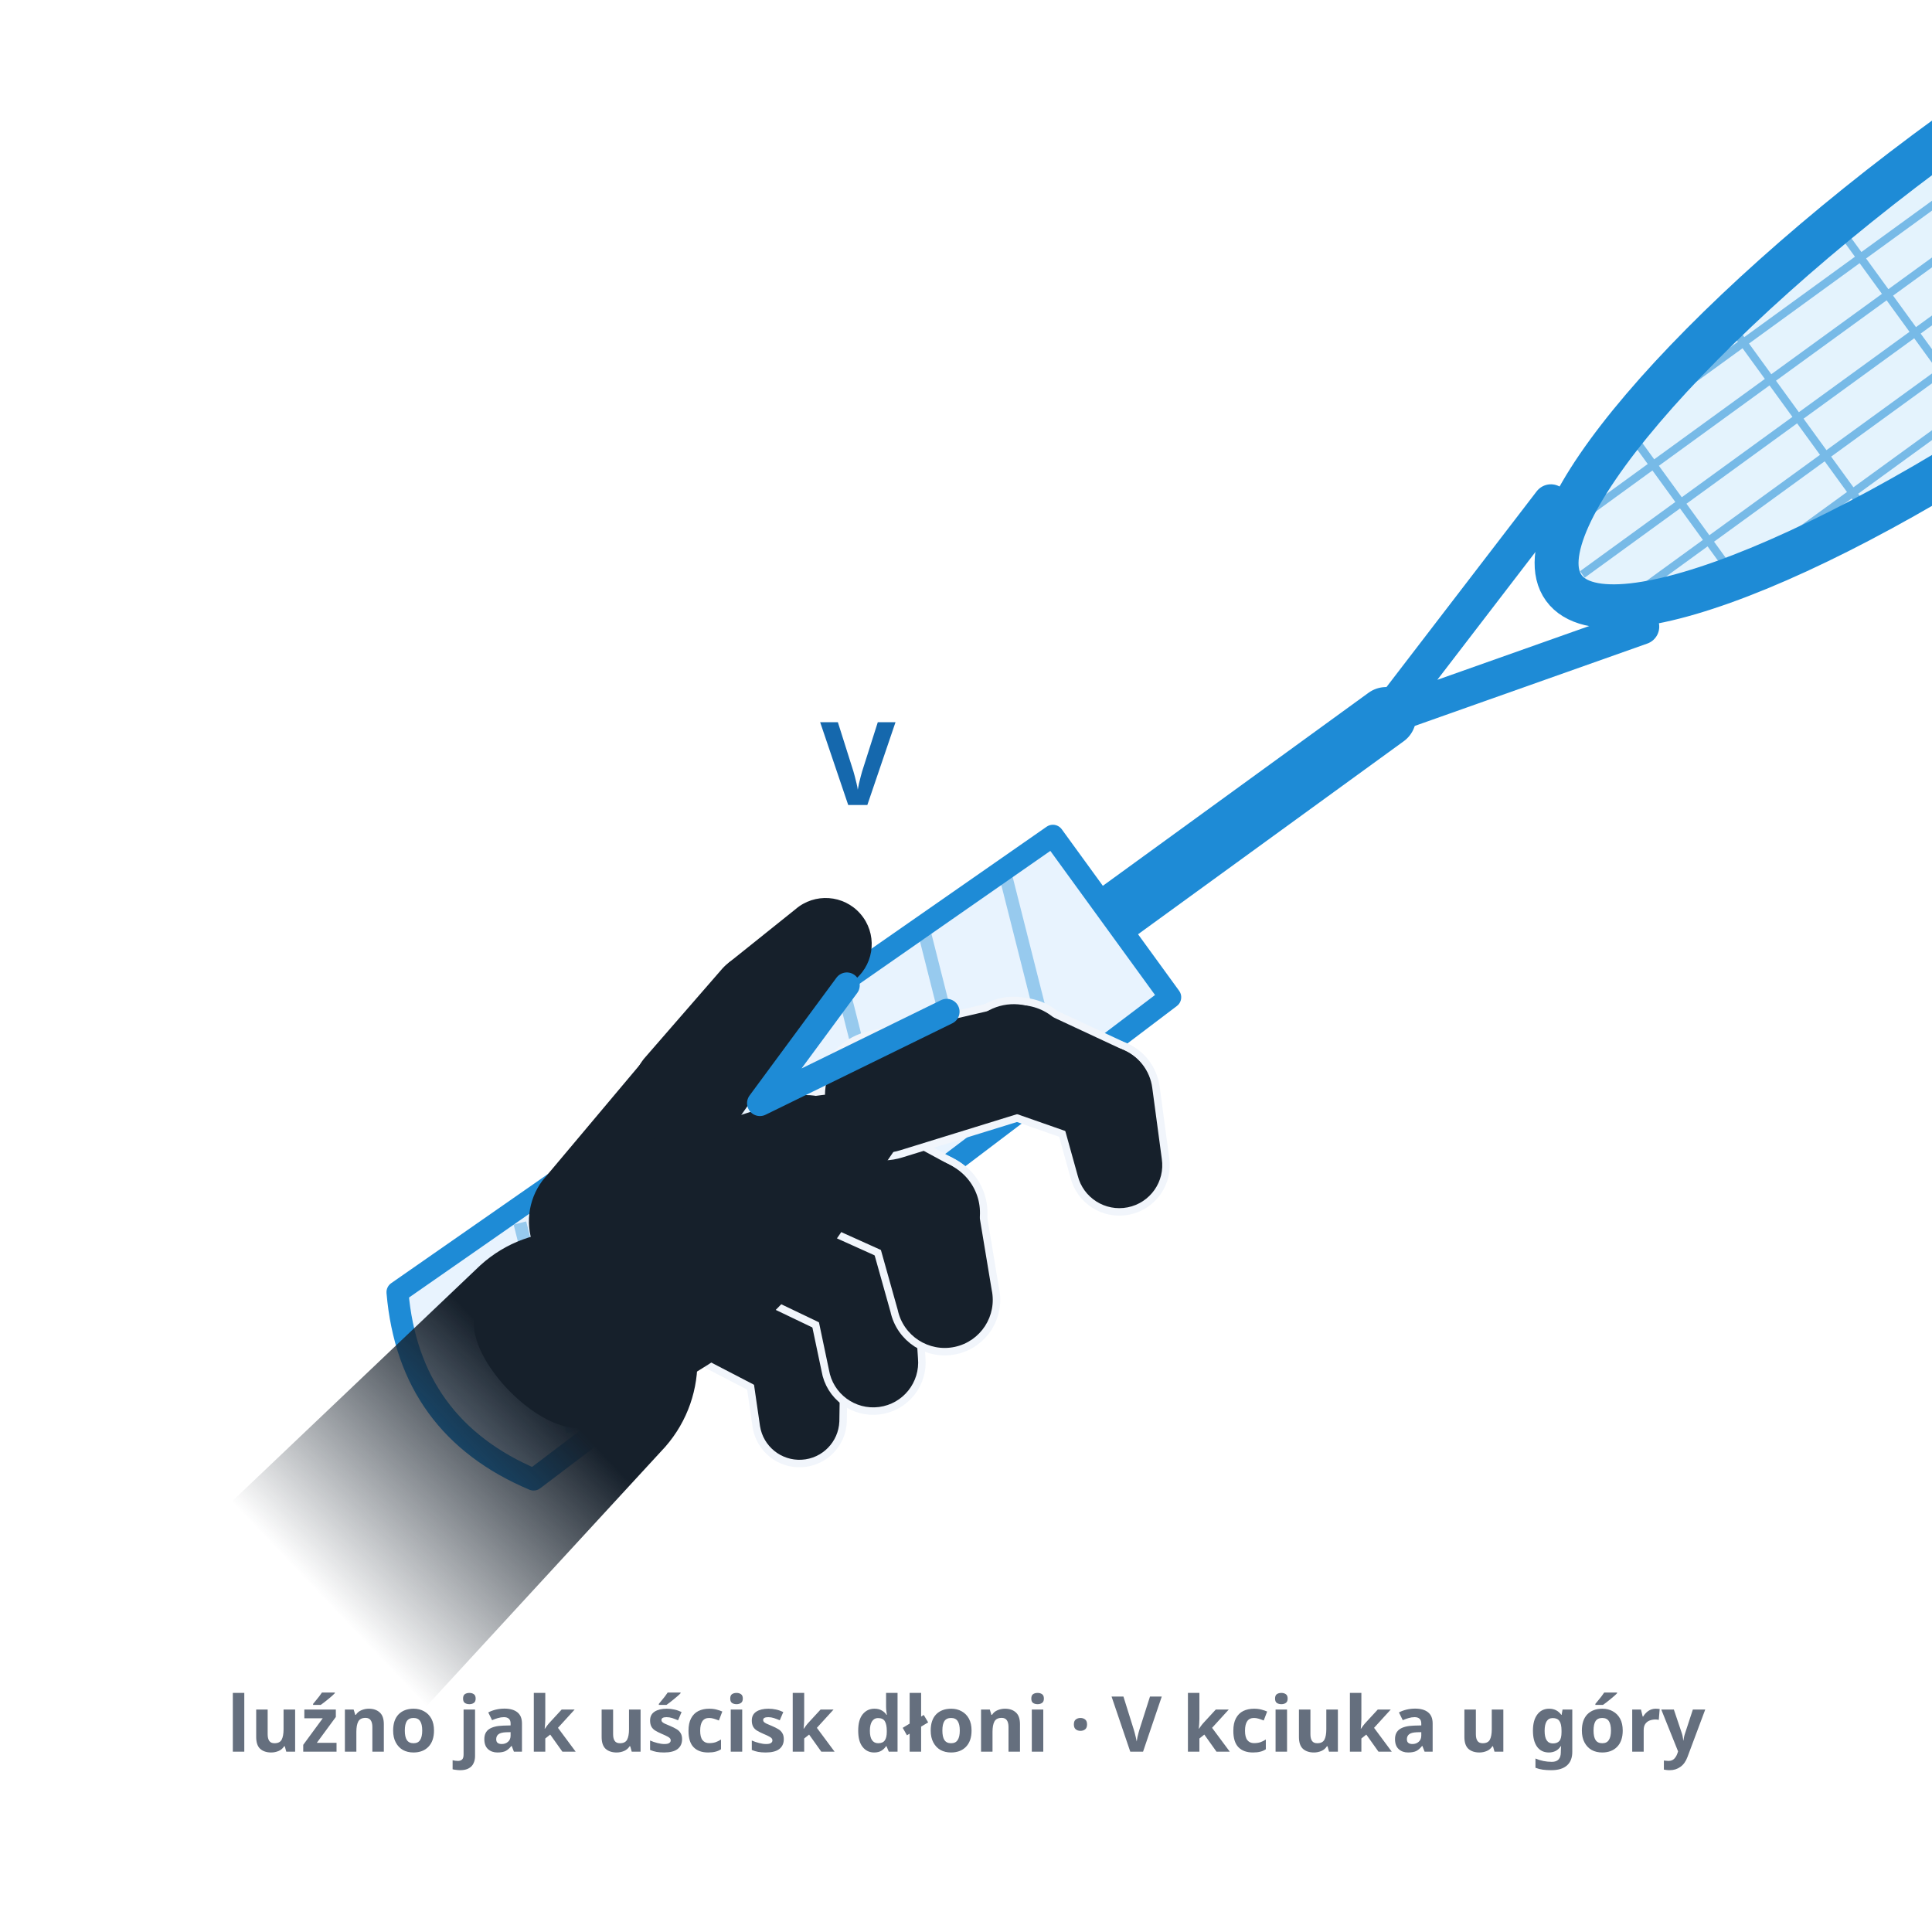
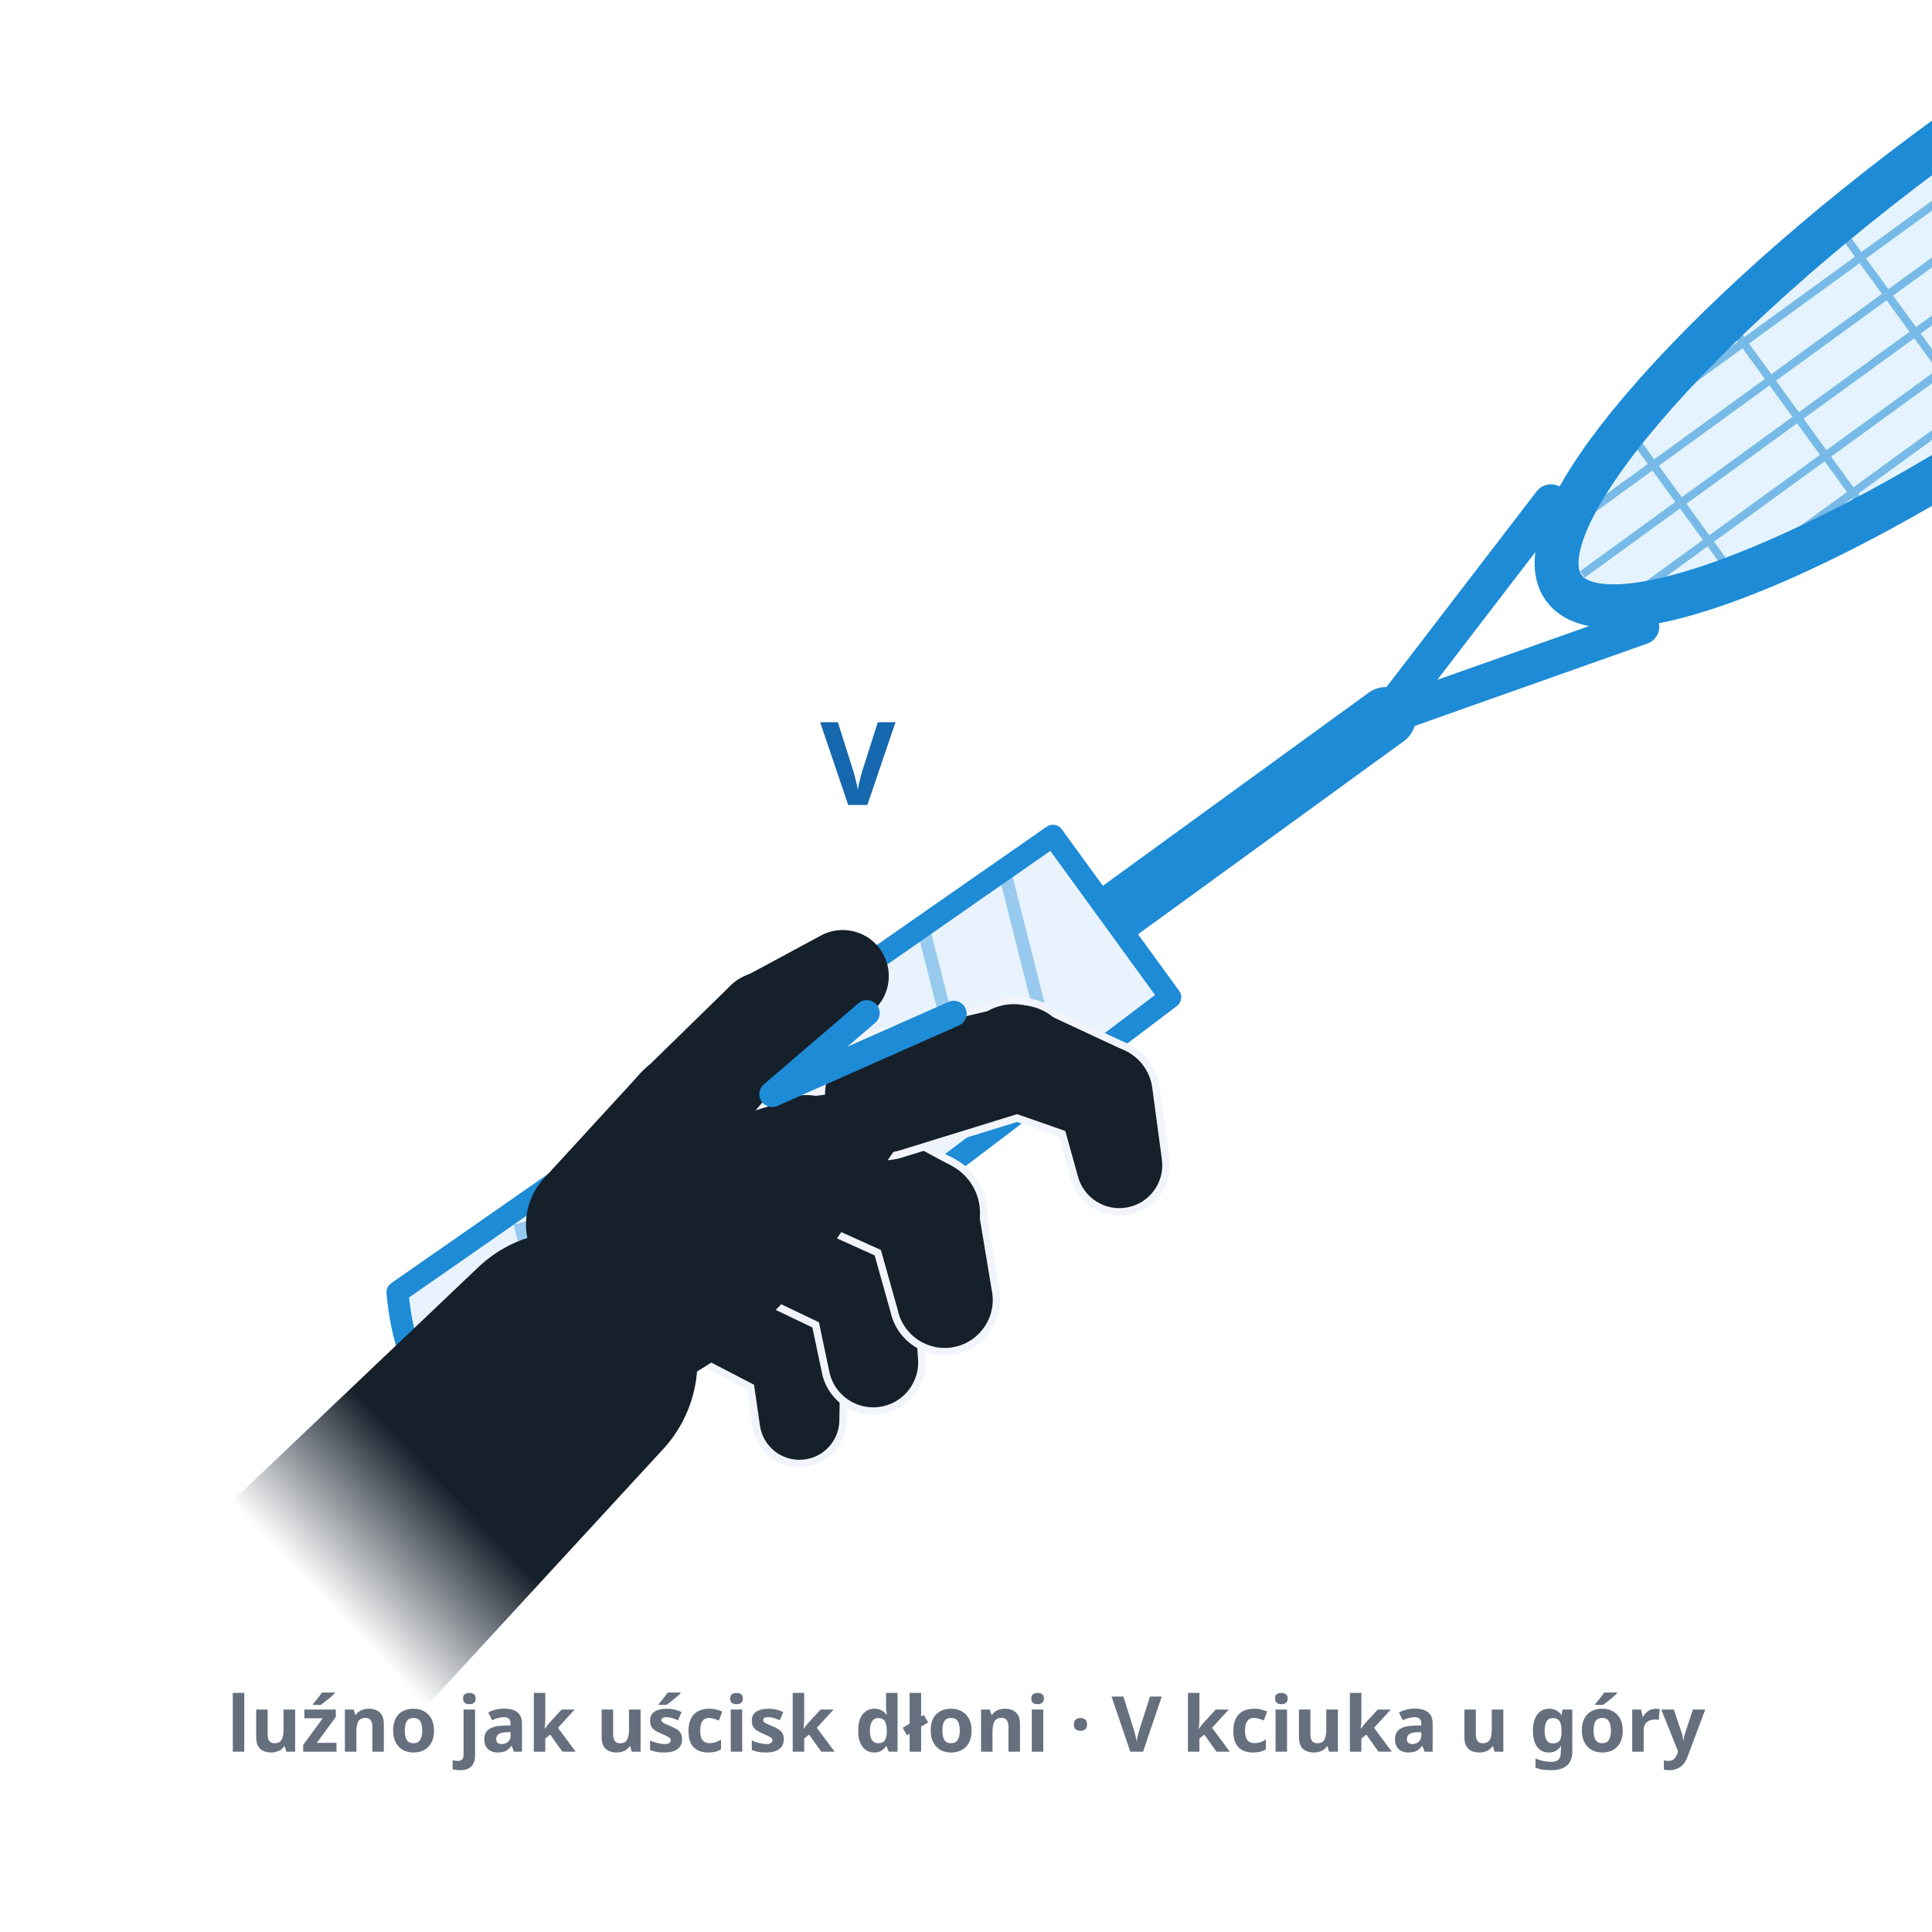
<svg xmlns="http://www.w3.org/2000/svg" viewBox="0 0 300 300" role="img" data-quelle="figuren" aria-label="Chwyt uniwersalny: prawa dłoń trzyma rączkę luźno jak przy uścisku dłoni, główka rakiety stoi na krawędzi, a między kciukiem a palcem wskazującym tworzy się V na górnej krawędzi rączki.">
  <style>
    .s-k{fill:var(--tinte,#16202b)}
    .s-rf{fill:var(--primaer,#38a4f1);opacity:.14}
    .s-rs{fill:none;stroke:var(--primaer-dunkel,#1e8bd6);stroke-width:.8;opacity:.55}
    .s-griff{fill:var(--primaer-weich,#e8f3fe);stroke:var(--primaer-dunkel,#1e8bd6);stroke-width:2.2;stroke-linejoin:round}
    .s-band{fill:none;stroke:var(--primaer-dunkel,#1e8bd6);stroke-width:1.3;opacity:.4}
    .s-rr2{fill:none;stroke:var(--primaer-dunkel,#1e8bd6);stroke-width:4.4}
    .s-rh2{fill:none;stroke:var(--primaer-dunkel,#1e8bd6);stroke-width:3.6;stroke-linecap:round;stroke-linejoin:round}
    .s-rsch2{fill:none;stroke:var(--primaer-dunkel,#1e8bd6);stroke-width:6;stroke-linecap:round}
    .s-v{fill:none;stroke:var(--primaer-dunkel,#1e8bd6);stroke-width:4;stroke-linecap:round;stroke-linejoin:round}
    .s-lt{fill:var(--primaer-tief,#1568ad);font:700 18px/1 system-ui,sans-serif;text-anchor:middle}
    .s-x3{fill:var(--flaeche-2,#f1f5fb);stroke:var(--flaeche-2,#f1f5fb);stroke-width:1.5;stroke-linejoin:round}
    .s-ag0{stop-color:var(--tinte,#16202b);stop-opacity:1}
    .s-ag1{stop-color:var(--tinte,#16202b);stop-opacity:0}
    .st{fill:var(--tinte-3,#656f7e);font:600 12px/1 system-ui,sans-serif;text-anchor:middle}
  </style>
  <defs>
    <linearGradient id="u001" gradientUnits="userSpaceOnUse" x1="-48" y1="5" x2="-78" y2="9">
      <stop offset="0" class="s-ag0" />
+       <stop offset="0.45" class="s-ag0" />
      <stop offset="1" class="s-ag1" />
    </linearGradient>
  </defs>
  <g transform="translate(140 166) rotate(-36) scale(1.55)">
    <ellipse class="s-rf" cx="140" cy="0" rx="58" ry="14" />
    <path class="s-rs" d="M98.5,-9.3L181.5,-9.3M87.5,-4.7L192.5,-4.7M84.3,0L195.7,0M87.5,4.7L192.5,4.7M98.5,9.3L181.5,9.3M96.5,-8.7L96.5,8.7M111,-11.4L111,11.4M125.5,-12.7L125.5,12.7M140,-13.2L140,13.2M154.5,-12.7L154.5,12.7M169,-11.4L169,11.4M183.5,-8.7L183.5,8.7" />
    <ellipse class="s-rr2" cx="140" cy="0" rx="58" ry="14" />
    <path class="s-rh2" d="M60,0 L86,-7.7 M60,0 L86,7.7" />
    <path class="s-rsch2" d="M26,0 L60,0" />
    <path class="s-griff" d="M-54,-11.6 L26,-10 L26,10 L-54,11.6 Q-61,0 -54,-11.6Z" />
    <path class="s-band" d="M-48,10L-40,-10M-38,10L-30,-10M-28,10L-20,-10M-18,10L-10,-10M-8,10L0,-10M2,10L10,-10M12,10L20,-10" />
    <path fill="url(#u001)" d="M-45.7,-8.9L-81.9,-4.1A14.2,14.2 0 1 0 -77.2,23.9L-41.4,16.7A13,13 0 0 0 -45.7,-8.9Z" />
    <g class="s-x3">
      <path d="M-33.4,11.2L-29.5,19A4.5,4.5 0 0 0 -21.3,15.4L-24.4,7.2A4.9,4.9 0 1 0 -33.4,11.2Z" />
      <path d="M-29.5,14.9L-32.5,20.6A4,4 0 0 0 -25.8,24.9L-21.9,19.7A4.5,4.5 0 1 0 -29.5,14.9Z" />
    </g>
    <g class="s-k">
      <path d="M-33.4,11.2L-29.5,19A4.5,4.5 0 0 0 -21.3,15.4L-24.4,7.2A4.9,4.9 0 1 0 -33.4,11.2Z" />
      <path d="M-29.5,14.9L-32.5,20.6A4,4 0 0 0 -25.8,24.9L-21.9,19.7A4.5,4.5 0 1 0 -29.5,14.9Z" />
    </g>
    <g class="s-x3">
      <path d="M-25.7,8.1L-20.4,17.9A5,5 0 0 0 -11.5,13.4L-16.1,3.3A5.4,5.4 0 1 0 -25.7,8.1Z" />
      <path d="M-20.6,13.4L-23.6,20.1A4.5,4.5 0 0 0 -15.7,24.4L-11.8,18.2A5,5 0 1 0 -20.6,13.4Z" />
    </g>
    <g class="s-k">
      <path d="M-25.7,8.1L-20.4,17.9A5,5 0 0 0 -11.5,13.4L-16.1,3.3A5.4,5.4 0 1 0 -25.7,8.1Z" />
      <path d="M-20.6,13.4L-23.6,20.1A4.5,4.5 0 0 0 -15.7,24.4L-11.8,18.2A5,5 0 1 0 -20.6,13.4Z" />
    </g>
    <g class="s-x3">
      <path d="M-17.5,4.4L-11.1,15.6A5.3,5.3 0 0 0 -1.7,10.7L-7.3,-1A5.8,5.8 0 1 0 -17.5,4.4Z" />
      <path d="M-11.5,11.2L-14.5,19.3A4.8,4.8 0 0 0 -5.7,23.2L-1.8,15.4A5.3,5.3 0 1 0 -11.5,11.2Z" />
    </g>
    <g class="s-k">
      <path d="M-17.5,4.4L-11.1,15.6A5.3,5.3 0 0 0 -1.7,10.7L-7.3,-1A5.8,5.8 0 1 0 -17.5,4.4Z" />
      <path d="M-11.5,11.2L-14.5,19.3A4.8,4.8 0 0 0 -5.7,23.2L-1.8,15.4A5.3,5.3 0 1 0 -11.5,11.2Z" />
    </g>
    <g class="s-x3">
      <path d="M-4.9,6.5L8.3,11A5.3,5.3 0 0 0 12.1,1.1L-0.7,-4.3A5.8,5.8 0 1 0 -4.9,6.5Z" />
      <path d="M5.7,9L11.1,16.8A4.8,4.8 0 0 0 19.2,11.7L14.6,3.4A5.3,5.3 0 1 0 5.7,9Z" />
      <path d="M10.5,12.3L8,19A4.3,4.3 0 0 0 15.8,22.6L19.2,16.3A4.8,4.8 0 1 0 10.5,12.3Z" />
    </g>
    <g class="s-k">
      <path d="M-4.9,6.5L8.3,11A5.3,5.3 0 0 0 12.1,1.1L-0.7,-4.3A5.8,5.8 0 1 0 -4.9,6.5Z" />
      <path d="M5.7,9L11.1,16.8A4.8,4.8 0 0 0 19.2,11.7L14.6,3.4A5.3,5.3 0 1 0 5.7,9Z" />
      <path d="M10.5,12.3L8,19A4.3,4.3 0 0 0 15.8,22.6L19.2,16.3A4.8,4.8 0 1 0 10.5,12.3Z" />
    </g>
    <g class="s-k">
      <path d="M-50,-4C-48.2,-7.3 -42.6,-7.8 -38,-8.5C-33.4,-9.2 -29.2,-8.5 -25,-8C-20.8,-7.4 -18.3,-6.6 -15,-5.5C-11.7,-4.4 -9.6,-3.6 -7,-2C-4.4,-0.3 -0.6,1.8 -1,3.5C-1.4,5.2 -5.3,6 -9,7.5C-12.7,9 -16.4,10.6 -21,11.5C-25.6,12.4 -29,12.9 -34,12.5C-38.9,12.1 -45.1,12.5 -48,9.5C-50.9,6.5 -51.8,-0.7 -50,-4Z" />
-       <path d="M-31.4,0.8L-16.8,-5.3A5.6,5.6 0 0 0 -20.4,-15.9L-35.7,-12.1A6.8,6.8 0 1 0 -31.4,0.8Z" />
-       <path d="M-17.2,-5.2L-5.9,-9.1A5,5 0 0 0 -8.6,-18.7L-20.3,-16A5.6,5.6 0 1 0 -17.2,-5.2Z" />
-       <path d="M-6.8,-8.8L1.6,-10A4.6,4.6 0 0 0 0.8,-19.2L-7.7,-18.8A5,5 0 1 0 -6.8,-8.8Z" />
+       <path d="M-31.6,0.8L-18,-4.4A5.6,5.6 0 0 0 -21.1,-15.1L-35.4,-12.2A6.8,6.8 0 1 0 -31.6,0.8Z" />
+       <path d="M-18.7,-4.2L-7.3,-6.9A5,5 0 0 0 -9.2,-16.8L-20.8,-15.1A5.6,5.6 0 1 0 -18.7,-4.2Z" />
+       <path d="M-8.7,-6.8L0.3,-6.4A4.6,4.6 0 0 0 1.1,-15.6L-7.8,-16.8A5,5 0 1 0 -8.7,-6.8Z" />
    </g>
  </g>
-   <path class="s-v" d="M131.5,153L118,171.3L147,157.1" />
+   <path class="s-v" d="M134.6,157.3L119.9,169.9L148.1,157.4" />
  <text class="s-lt" x="133.2" y="125">V</text>
  <text class="st" x="150" y="272">luźno jak uścisk dłoni · V kciuka u góry</text>
</svg>
